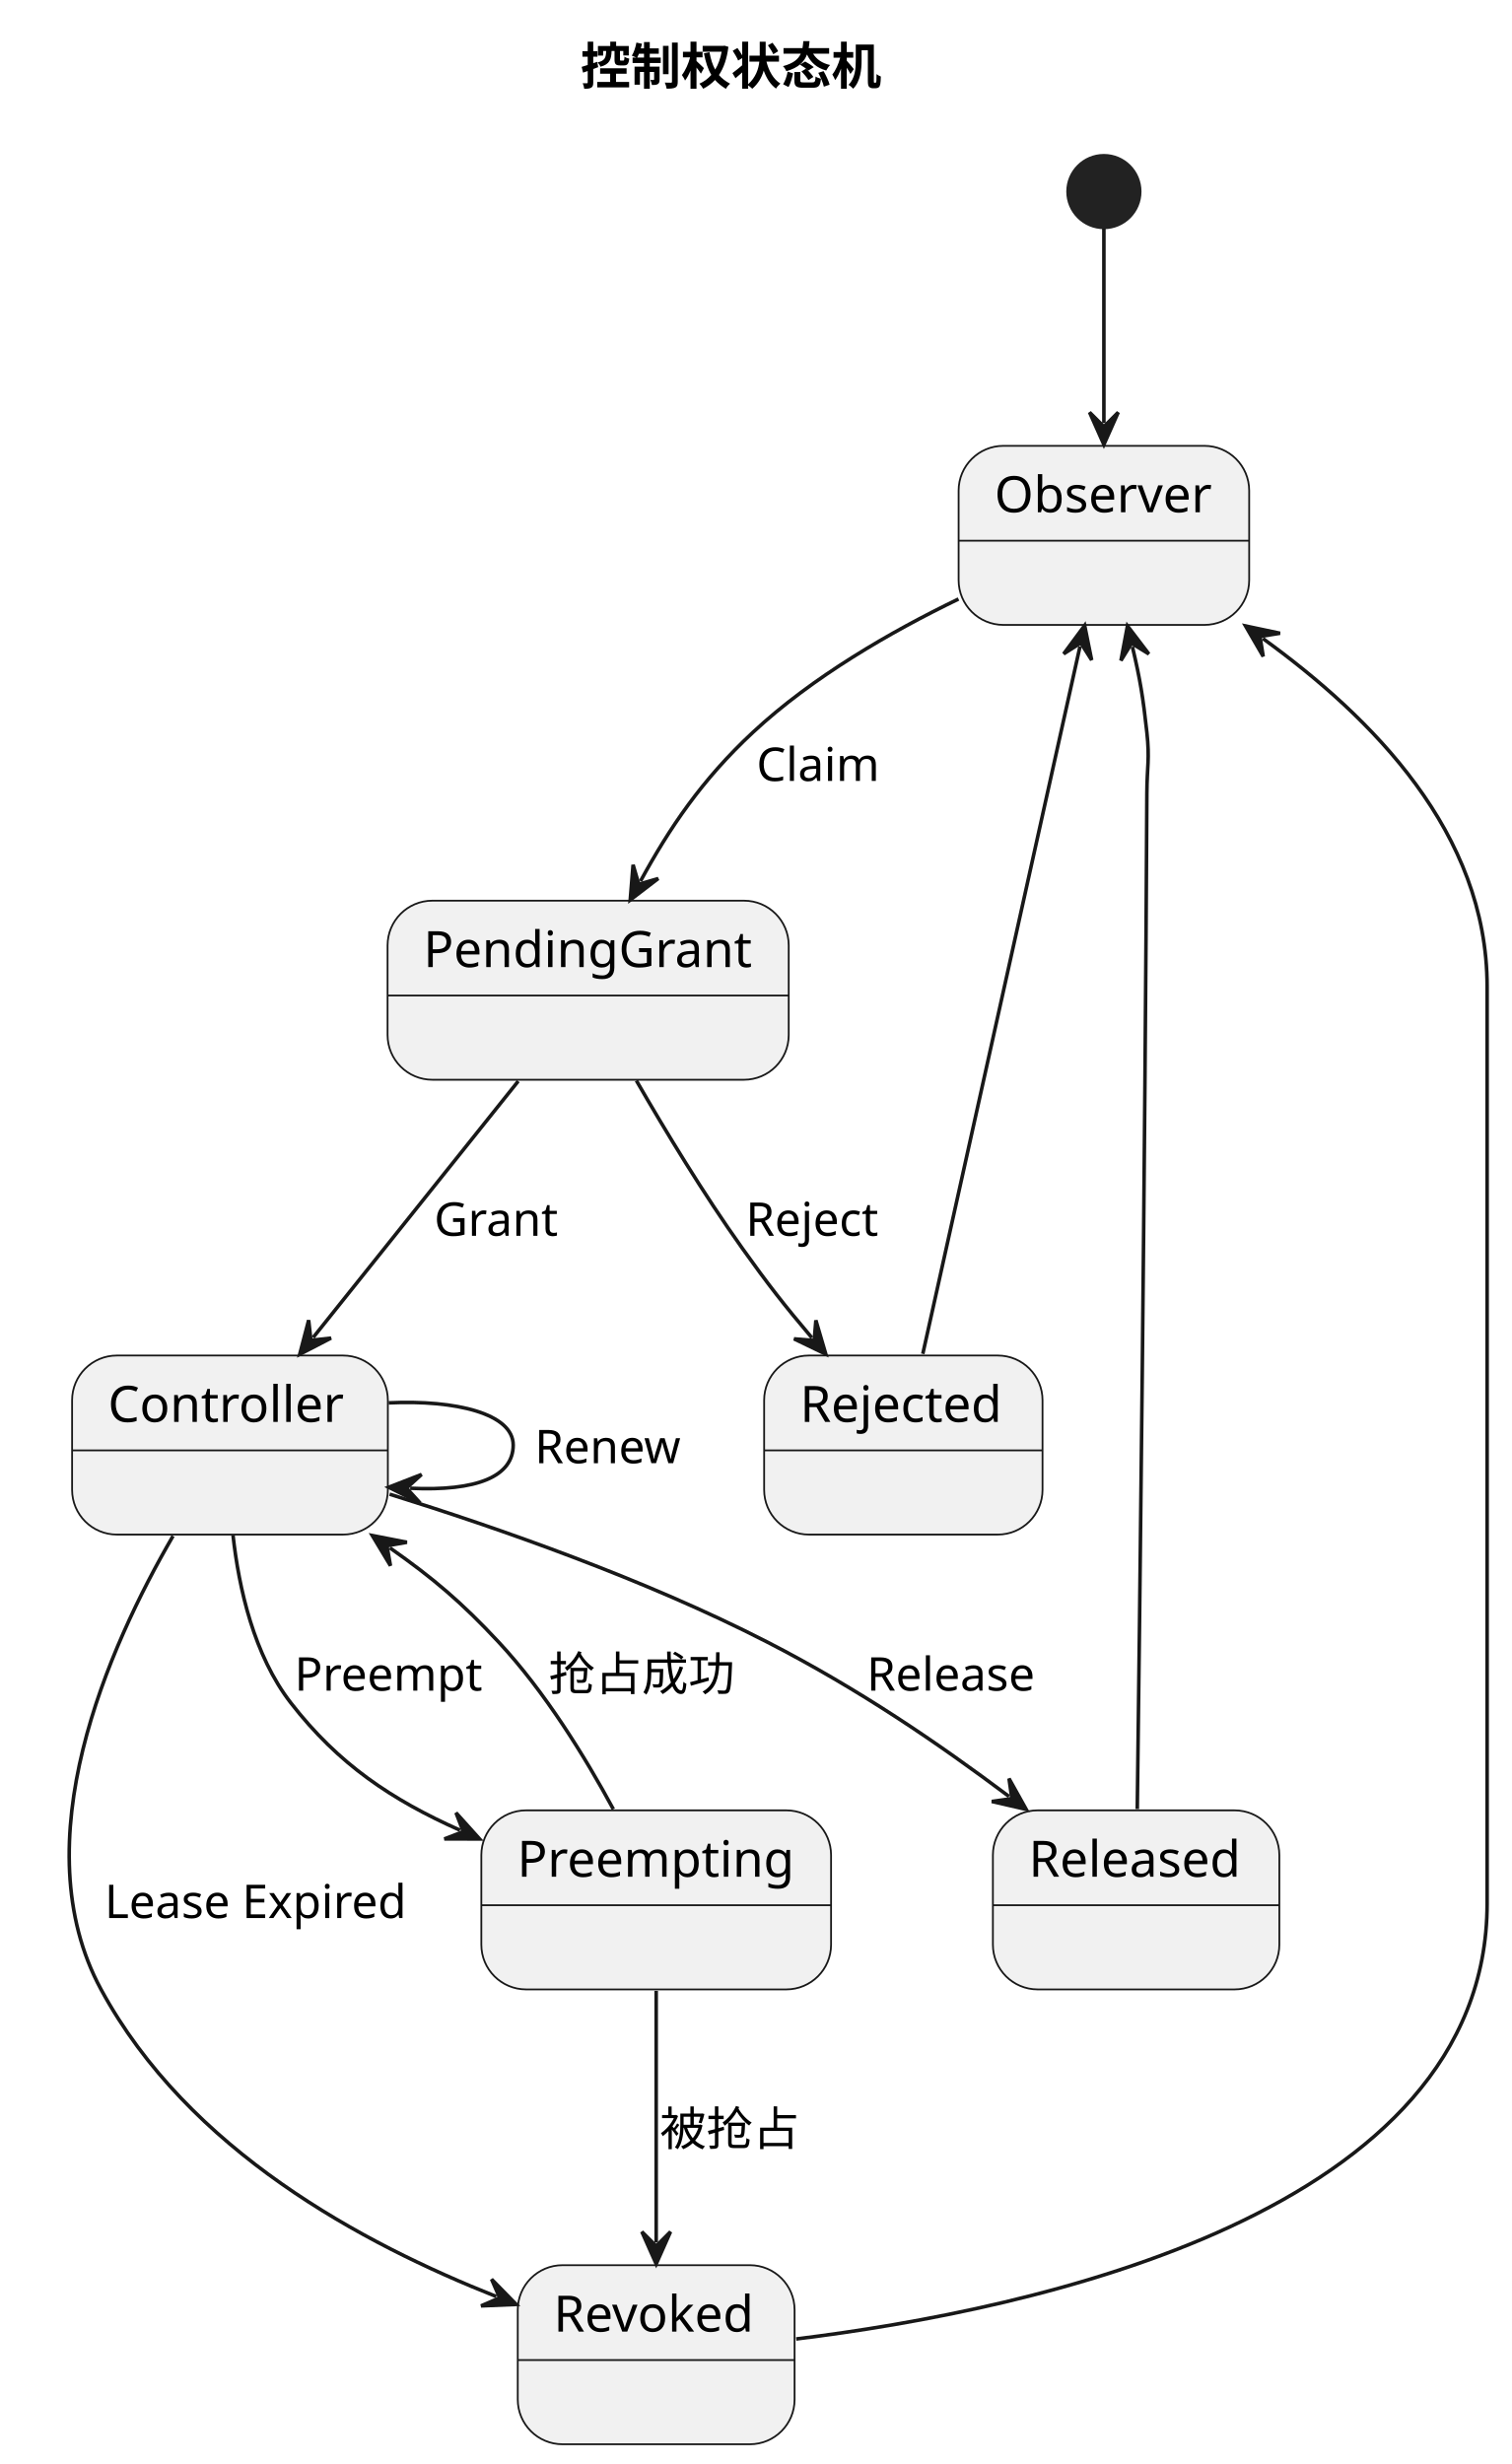
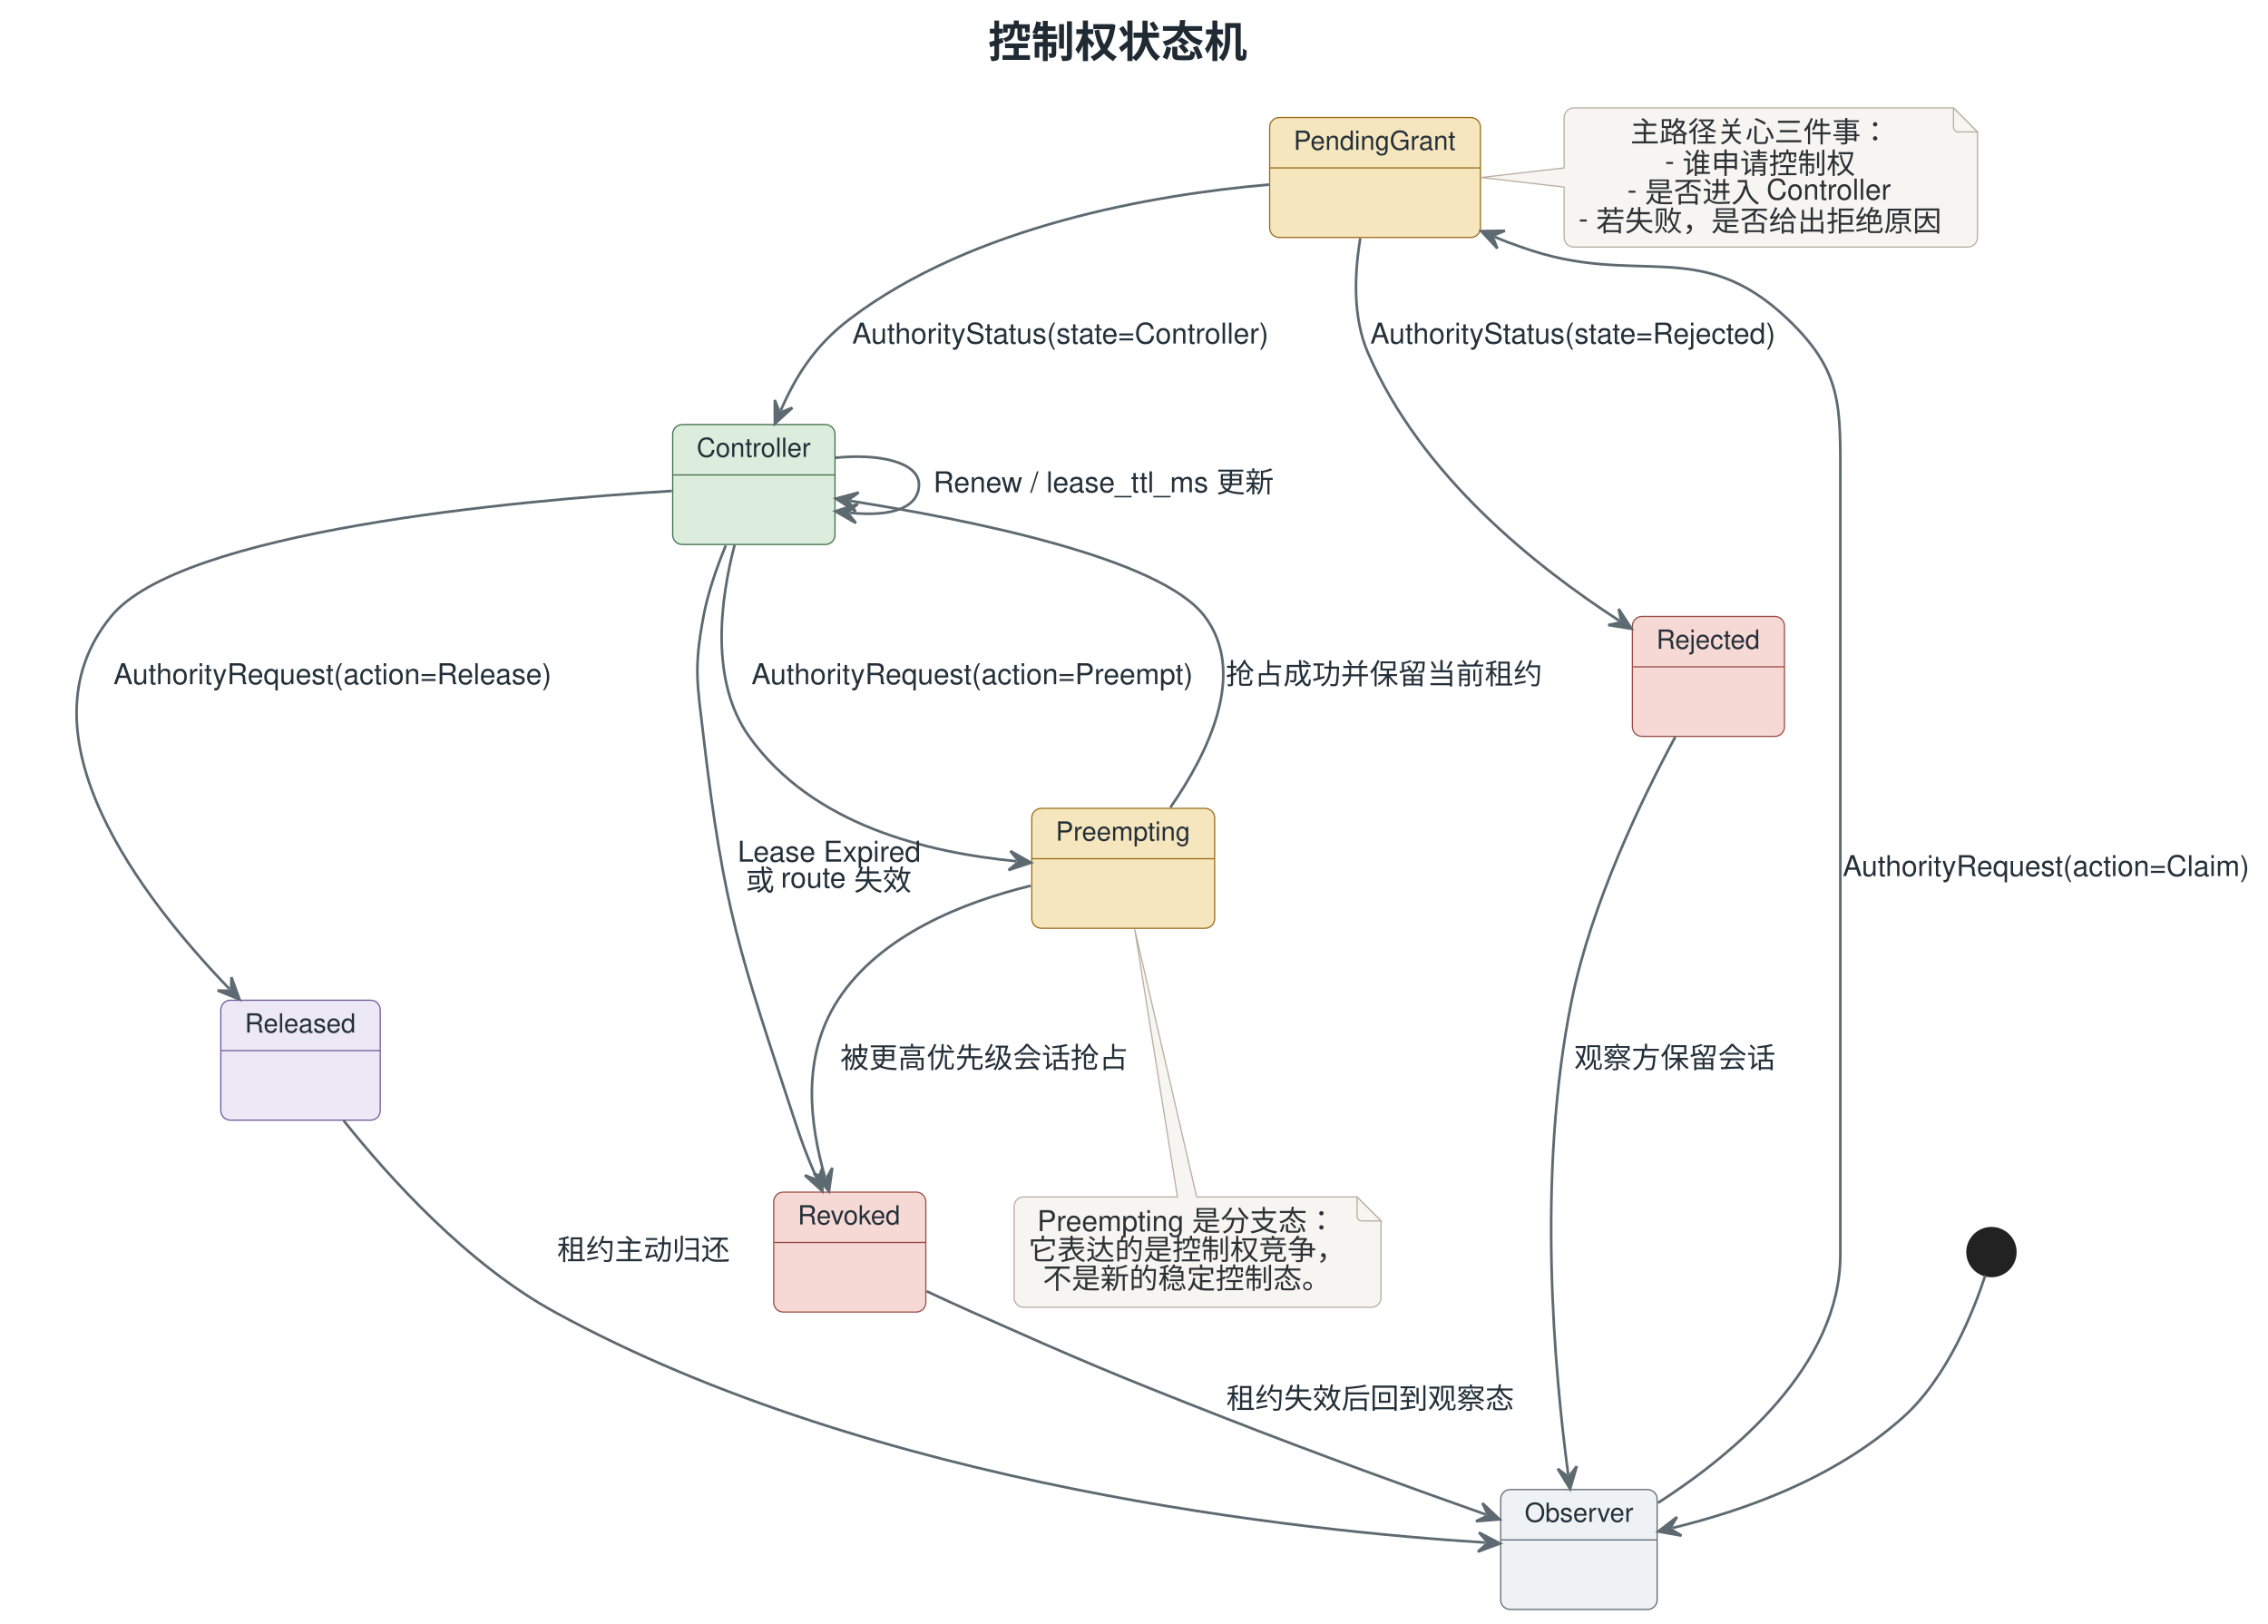
- <svg xmlns="http://www.w3.org/2000/svg" contentStyleType="text/css" data-diagram-type="STATE" height="688px" preserveAspectRatio="none" style="width:422px;height:688px;background:#FFFFFF;" version="1.1" viewBox="0 0 422 688" width="422px" zoomAndPan="magnify">
+ <svg xmlns="http://www.w3.org/2000/svg" contentStyleType="text/css" data-diagram-type="STATE" height="987.292px" preserveAspectRatio="none" style="width:1379px;height:987px;background:#FFFFFF;" version="1.1" viewBox="0 0 1379 987" width="1379.583px" zoomAndPan="magnify">
  <defs />
  <g>
-     <g class="title" data-source-line="1">
-       <text fill="#000000" font-family="sans-serif" font-size="14" font-weight="bold" lengthAdjust="spacing" textLength="84" x="162.105" y="23.535">控制权状态机</text>
+     <g class="title" data-source-line="2">
+       <text fill="#1F2A33" font-family="'Helvetica'" font-size="26.25" font-weight="bold" lengthAdjust="spacing" textLength="157.5" x="600.863" y="34.796">控制权状态机</text>
    </g>
-     <g class="start_entity" data-qualified-name=".start." data-source-line="5" id="ent0002">
-       <ellipse cx="308.21" cy="53.488" fill="#222222" rx="10" ry="10" style="stroke:#222222;stroke-width:1;" />
+     <g class="entity" data-qualified-name="Observer" id="ent0002">
+       <rect fill="#EEF2F4" height="72.917" rx="5.833" ry="5.833" style="stroke:#5E6A71;stroke-width:0.729;" width="95.135" x="912.45" y="905.625" />
+       <line style="stroke:#5E6A71;stroke-width:0.729;" x1="912.45" x2="1007.585" y1="936.25" y2="936.25" />
+       <text fill="#243039" font-family="'Helvetica'" font-size="16.042" lengthAdjust="spacing" textLength="65.968" x="927.033" y="925.269">Observer</text>
    </g>
-     <g class="entity" data-qualified-name="Observer" id="ent0003">
-       <rect fill="#F1F1F1" height="50" rx="12.5" ry="12.5" style="stroke:#181818;stroke-width:0.5;" width="81.127" x="267.65" y="124.488" />
-       <line style="stroke:#181818;stroke-width:0.5;" x1="267.65" x2="348.777" y1="150.977" y2="150.977" />
-       <text fill="#000000" font-family="sans-serif" font-size="14" lengthAdjust="spacing" textLength="61.127" x="277.65" y="143.023">Observer</text>
+     <g class="entity" data-qualified-name="PendingGrant" id="ent0003">
+       <rect fill="#F6E6BE" height="72.917" rx="5.833" ry="5.833" style="stroke:#9A6B18;stroke-width:0.729;" width="128.158" x="771.983" y="71.458" />
+       <line style="stroke:#9A6B18;stroke-width:0.729;" x1="771.983" x2="900.141" y1="102.083" y2="102.083" />
+       <text fill="#243039" font-family="'Helvetica'" font-size="16.042" lengthAdjust="spacing" textLength="98.992" x="786.567" y="91.102">PendingGrant</text>
    </g>
-     <g class="entity" data-qualified-name="PendingGrant" id="ent0005">
-       <rect fill="#F1F1F1" height="50" rx="12.5" ry="12.5" style="stroke:#181818;stroke-width:0.5;" width="112.005" x="108.21" y="251.488" />
-       <line style="stroke:#181818;stroke-width:0.5;" x1="108.21" x2="220.215" y1="277.977" y2="277.977" />
-       <text fill="#000000" font-family="sans-serif" font-size="14" lengthAdjust="spacing" textLength="92.005" x="118.21" y="270.023">PendingGrant</text>
+     <g class="entity" data-qualified-name="Controller" id="ent0004">
+       <rect fill="#DCECDD" height="72.917" rx="5.833" ry="5.833" style="stroke:#3F7047;stroke-width:0.729;" width="98.707" x="409.004" y="258.125" />
+       <line style="stroke:#3F7047;stroke-width:0.729;" x1="409.004" x2="507.711" y1="288.75" y2="288.75" />
+       <text fill="#243039" font-family="'Helvetica'" font-size="16.042" lengthAdjust="spacing" textLength="69.54" x="423.587" y="277.769">Controller</text>
    </g>
-     <g class="entity" data-qualified-name="Controller" id="ent0007">
-       <rect fill="#F1F1F1" height="50" rx="12.5" ry="12.5" style="stroke:#181818;stroke-width:0.5;" width="88.161" x="20.13" y="378.488" />
-       <line style="stroke:#181818;stroke-width:0.5;" x1="20.13" x2="108.291" y1="404.977" y2="404.977" />
-       <text fill="#000000" font-family="sans-serif" font-size="14" lengthAdjust="spacing" textLength="68.161" x="30.13" y="397.023">Controller</text>
+     <g class="entity" data-qualified-name="Preempting" id="ent0005">
+       <rect fill="#F6E6BE" height="72.917" rx="5.833" ry="5.833" style="stroke:#9A6B18;stroke-width:0.729;" width="111.2" x="627.346" y="491.458" />
+       <line style="stroke:#9A6B18;stroke-width:0.729;" x1="627.346" x2="738.546" y1="522.083" y2="522.083" />
+       <text fill="#243039" font-family="'Helvetica'" font-size="16.042" lengthAdjust="spacing" textLength="82.033" x="641.929" y="511.102">Preempting</text>
    </g>
-     <g class="entity" data-qualified-name="Rejected" id="ent0009">
-       <rect fill="#F1F1F1" height="50" rx="12.5" ry="12.5" style="stroke:#181818;stroke-width:0.5;" width="77.73" x="213.35" y="378.488" />
-       <line style="stroke:#181818;stroke-width:0.5;" x1="213.35" x2="291.079" y1="404.977" y2="404.977" />
-       <text fill="#000000" font-family="sans-serif" font-size="14" lengthAdjust="spacing" textLength="57.73" x="223.35" y="397.023">Rejected</text>
+     <g class="entity" data-qualified-name="Released" id="ent0006">
+       <rect fill="#ECE8F6" height="72.917" rx="5.833" ry="5.833" style="stroke:#6E5A9A;stroke-width:0.729;" width="96.944" x="134.254" y="608.125" />
+       <line style="stroke:#6E5A9A;stroke-width:0.729;" x1="134.254" x2="231.198" y1="638.75" y2="638.75" />
+       <text fill="#243039" font-family="'Helvetica'" font-size="16.042" lengthAdjust="spacing" textLength="67.778" x="148.838" y="627.769">Released</text>
    </g>
-     <g class="entity" data-qualified-name="Preempting" id="ent0013">
-       <rect fill="#F1F1F1" height="50" rx="12.5" ry="12.5" style="stroke:#181818;stroke-width:0.5;" width="97.649" x="134.39" y="505.488" />
-       <line style="stroke:#181818;stroke-width:0.5;" x1="134.39" x2="232.039" y1="531.977" y2="531.977" />
-       <text fill="#000000" font-family="sans-serif" font-size="14" lengthAdjust="spacing" textLength="77.649" x="144.39" y="524.023">Preempting</text>
+     <g class="entity" data-qualified-name="Revoked" id="ent0007">
+       <rect fill="#F6D8D5" height="72.917" rx="5.833" ry="5.833" style="stroke:#9A4D46;stroke-width:0.729;" width="92.48" x="470.444" y="724.792" />
+       <line style="stroke:#9A4D46;stroke-width:0.729;" x1="470.444" x2="562.923" y1="755.417" y2="755.417" />
+       <text fill="#243039" font-family="'Helvetica'" font-size="16.042" lengthAdjust="spacing" textLength="63.313" x="485.027" y="744.436">Revoked</text>
    </g>
-     <g class="entity" data-qualified-name="Revoked" id="ent0015">
-       <rect fill="#F1F1F1" height="50" rx="12.5" ry="12.5" style="stroke:#181818;stroke-width:0.5;" width="77.292" x="144.56" y="632.488" />
-       <line style="stroke:#181818;stroke-width:0.5;" x1="144.56" x2="221.852" y1="658.977" y2="658.977" />
-       <text fill="#000000" font-family="sans-serif" font-size="14" lengthAdjust="spacing" textLength="57.292" x="154.56" y="651.023">Revoked</text>
+     <g class="entity" data-qualified-name="Rejected" id="ent0008">
+       <rect fill="#F6D8D5" height="72.917" rx="5.833" ry="5.833" style="stroke:#9A4D46;stroke-width:0.729;" width="92.48" x="992.527" y="374.792" />
+       <line style="stroke:#9A4D46;stroke-width:0.729;" x1="992.527" x2="1085.007" y1="405.417" y2="405.417" />
+       <text fill="#243039" font-family="'Helvetica'" font-size="16.042" lengthAdjust="spacing" textLength="63.313" x="1007.11" y="394.436">Rejected</text>
    </g>
-     <g class="entity" data-qualified-name="Released" id="ent0018">
-       <rect fill="#F1F1F1" height="50" rx="12.5" ry="12.5" style="stroke:#181818;stroke-width:0.5;" width="79.978" x="277.22" y="505.488" />
-       <line style="stroke:#181818;stroke-width:0.5;" x1="277.22" x2="357.199" y1="531.977" y2="531.977" />
-       <text fill="#000000" font-family="sans-serif" font-size="14" lengthAdjust="spacing" textLength="59.978" x="287.22" y="524.023">Released</text>
+     <g class="start_entity" data-qualified-name=".start." data-source-line="12" id="ent0002">
+       <ellipse cx="1210.854" cy="761.25" fill="#222222" rx="14.583" ry="14.583" style="stroke:#222222;stroke-width:1.458;" />
    </g>
-     <g class="link" data-entity-1="ent0002" data-entity-2="ent0003" data-link-type="dependency" data-source-line="5" id="lnk4">
-       <path d="M308.21,63.848 C308.21,77.778 308.21,98.438 308.21,118.138" fill="none" id="*start*-to-Observer" style="stroke:#181818;stroke-width:1;" />
-       <polygon fill="#181818" points="308.21,124.138,312.21,115.138,308.21,119.138,304.21,115.138,308.21,124.138" style="stroke:#181818;stroke-width:1;" />
+     <g class="entity" data-qualified-name="GMN2" data-source-line="30" id="ent0003">
+       <path d="M951.038,71.458 L951.038,102.083 L900.448,107.917 L951.038,113.75 L951.038,144.375 A5.833,5.833 0 0 0 956.871,150.208 L1196.519,150.208 A5.833,5.833 0 0 0 1202.352,144.375 L1202.352,80.208 L1187.769,65.625 L956.871,65.625 A5.833,5.833 0 0 0 951.038,71.458" fill="#F7F5F1" style="stroke:#B7AEA1;stroke-width:0.729;" />
+       <path d="M1187.769,65.625 L1187.769,77.292 A2.917,2.917 0 0 0 1190.686,80.208 L1202.352,80.208 L1187.769,65.625" fill="#F7F5F1" style="stroke:#B7AEA1;stroke-width:0.729;" />
+       <text fill="#2D3135" font-family="'Helvetica'" font-size="17.5" lengthAdjust="spacing" textLength="157.5" x="991.382" y="86.392">主路径关心三件事：</text>
+       <text fill="#2D3135" font-family="'Helvetica'" font-size="17.5" lengthAdjust="spacing" textLength="115.69" x="1012.288" y="103.892">- 谁申请控制权</text>
+       <text fill="#2D3135" font-family="'Helvetica'" font-size="17.5" lengthAdjust="spacing" textLength="161.414" x="989.426" y="121.392">- 是否进入 Controller</text>
+       <text fill="#2D3135" font-family="'Helvetica'" font-size="17.5" lengthAdjust="spacing" textLength="220.69" x="959.788" y="138.892">- 若失败，是否给出拒绝原因</text>
    </g>
-     <g class="link" data-entity-1="ent0003" data-entity-2="ent0005" data-link-type="dependency" data-source-line="6" id="lnk6">
-       <path d="M267.62,167.258 C248.74,176.388 226.84,188.998 210.21,204.488 C195.91,217.798 186.935,231.182 178.835,246.022" fill="none" id="Observer-to-PendingGrant" style="stroke:#181818;stroke-width:1;" />
-       <polygon fill="#181818" points="175.96,251.288,183.783,245.305,178.356,246.899,176.761,241.472,175.96,251.288" style="stroke:#181818;stroke-width:1;" />
-       <text fill="#000000" font-family="sans-serif" font-size="13" lengthAdjust="spacing" textLength="35.826" x="211.21" y="218.057">Claim</text>
+     <g class="entity" data-qualified-name="GMN5" data-source-line="37" id="ent0006">
+       <path d="M616.583,733.542 L616.583,788.958 A5.833,5.833 0 0 0 622.417,794.792 L833.875,794.792 A5.833,5.833 0 0 0 839.708,788.958 L839.708,742.292 L825.125,727.708 L727.592,727.708 L689.908,564.871 L715.925,727.708 L622.417,727.708 A5.833,5.833 0 0 0 616.583,733.542" fill="#F7F5F1" style="stroke:#B7AEA1;stroke-width:0.729;" />
+       <path d="M825.125,727.708 L825.125,739.375 A2.917,2.917 0 0 0 828.042,742.292 L839.708,742.292 L825.125,727.708" fill="#F7F5F1" style="stroke:#B7AEA1;stroke-width:0.729;" />
+       <text fill="#2D3135" font-family="'Helvetica'" font-size="17.5" lengthAdjust="spacing" textLength="181.853" x="630.657" y="748.475">Preempting 是分支态：</text>
+       <text fill="#2D3135" font-family="'Helvetica'" font-size="17.5" lengthAdjust="spacing" textLength="192.5" x="625.333" y="765.975">它表达的是控制权竞争，</text>
+       <text fill="#2D3135" font-family="'Helvetica'" font-size="17.5" lengthAdjust="spacing" textLength="175" x="634.083" y="783.475">不是新的稳定控制态。</text>
    </g>
-     <g class="link" data-entity-1="ent0005" data-entity-2="ent0007" data-link-type="dependency" data-source-line="7" id="lnk8">
-       <path d="M144.69,301.888 C127.07,323.908 105.028,351.463 87.428,373.463" fill="none" id="PendingGrant-to-Controller" style="stroke:#181818;stroke-width:1;" />
-       <polygon fill="#181818" points="83.68,378.148,92.426,373.619,86.803,374.244,86.179,368.622,83.68,378.148" style="stroke:#181818;stroke-width:1;" />
-       <text fill="#000000" font-family="sans-serif" font-size="13" lengthAdjust="spacing" textLength="34.823" x="121.2" y="345.057">Grant</text>
+     <g class="link" data-entity-1="ent0002" data-entity-2="ent0002" data-link-type="dependency" data-source-line="12" id="lnk3">
+       <path d="M1207.077,775.469 C1200.281,796.279 1184.152,837.652 1156.896,861.875 C1114.385,899.66 1059.971,918.429 1016.775,929.031" fill="none" id="*start*-to-Observer" style="stroke:#5E6A71;stroke-width:1.604;" />
+       <polygon fill="#5E6A71" points="1008.277,931.117,1022.414,933.653,1015.359,929.379,1019.633,922.323,1008.277,931.117" style="stroke:#5E6A71;stroke-width:1.604;" />
    </g>
-     <g class="link" data-entity-1="ent0005" data-entity-2="ent0009" data-link-type="dependency" data-source-line="8" id="lnk10">
-       <path d="M177.68,301.728 C185.75,315.718 196.5,333.468 207.21,348.488 C214.37,358.518 218.997,364.474 226.687,373.534" fill="none" id="PendingGrant-to-Rejected" style="stroke:#181818;stroke-width:1;" />
-       <polygon fill="#181818" points="230.57,378.108,227.796,368.658,227.334,374.296,221.696,373.835,230.57,378.108" style="stroke:#181818;stroke-width:1;" />
-       <text fill="#000000" font-family="sans-serif" font-size="13" lengthAdjust="spacing" textLength="38.181" x="208.21" y="345.057">Reject</text>
+     <g class="link" data-entity-1="ent0002" data-entity-2="ent0003" data-link-type="dependency" data-source-line="14" id="lnk4">
+       <path d="M1008.146,913.704 C1054.929,883.56 1118.979,830.01 1118.979,762.708 C1118.979,293.125 1118.979,293.125 1118.979,293.125 C1118.979,246.808 1120.452,225.896 1086.896,193.958 C1032.923,142.567 995.108,175.569 925.021,150.208 C917.029,147.321 916.821,147.434 908.698,143.963" fill="none" id="Observer-to-PendingGrant" style="stroke:#5E6A71;stroke-width:1.604;" />
+       <polygon fill="#5E6A71" points="900.652,140.525,910.429,151.046,907.357,143.39,915.014,140.318,900.652,140.525" style="stroke:#5E6A71;stroke-width:1.604;" />
+       <text fill="#243039" font-family="'Helvetica'" font-size="17.5" lengthAdjust="spacing" textLength="247.538" x="1120.438" y="532.642">AuthorityRequest(action=Claim)</text>
    </g>
-     <g class="link" data-entity-1="ent0009" data-entity-2="ent0003" data-link-type="dependency" data-source-line="9" id="lnk11">
-       <path d="M257.65,378.028 C268.38,329.738 290.858,228.555 301.538,180.505" fill="none" id="Rejected-to-Observer" style="stroke:#181818;stroke-width:1;" />
-       <polygon fill="#181818" points="302.84,174.648,296.983,182.566,301.755,179.529,304.792,184.302,302.84,174.648" style="stroke:#181818;stroke-width:1;" />
+     <g class="link" data-entity-1="ent0003" data-entity-2="ent0004" data-link-type="dependency" data-source-line="15" id="lnk5">
+       <path d="M771.633,112.219 C702.304,118.271 591.865,136.938 516.688,193.958 C495.527,210.015 484.14,228.142 474.69,249.565" fill="none" id="PendingGrant-to-Controller" style="stroke:#5E6A71;stroke-width:1.604;" />
+       <polygon fill="#5E6A71" points="471.158,257.571,481.793,247.917,474.101,250.899,471.118,243.208,471.158,257.571" style="stroke:#5E6A71;stroke-width:1.604;" />
+       <text fill="#243039" font-family="'Helvetica'" font-size="17.5" lengthAdjust="spacing" textLength="254.348" x="518.146" y="208.892">AuthorityStatus(state=Controller)</text>
    </g>
-     <g class="link" data-entity-1="ent0007" data-entity-2="ent0007" data-link-type="dependency" data-source-line="10" id="lnk12">
-       <path d="M108.52,391.708 C127.3,390.818 143.29,394.748 143.29,403.488 C143.29,412.228 133.293,416.442 114.513,415.552" fill="none" id="Controller-to-Controller" style="stroke:#181818;stroke-width:1;" />
-       <polygon fill="#181818" points="108.52,415.268,117.321,419.69,113.514,415.505,117.699,411.699,108.52,415.268" style="stroke:#181818;stroke-width:1;" />
-       <text fill="#000000" font-family="sans-serif" font-size="13" lengthAdjust="spacing" textLength="40.79" x="149.29" y="408.557">Renew</text>
+     <g class="link" data-entity-1="ent0003" data-entity-2="ent0008" data-link-type="dependency" data-source-line="16" id="lnk6">
+       <path d="M827.108,144.812 C823.579,165.856 822.296,192.602 831.688,214.375 C864.194,289.727 934.278,344.753 984.693,377.493" fill="none" id="PendingGrant-to-Rejected" style="stroke:#5E6A71;stroke-width:1.604;" />
+       <polygon fill="#5E6A71" points="992.031,382.258,984.201,370.218,985.916,378.287,977.847,380.002,992.031,382.258" style="stroke:#5E6A71;stroke-width:1.604;" />
+       <text fill="#243039" font-family="'Helvetica'" font-size="17.5" lengthAdjust="spacing" textLength="247.555" x="833.146" y="208.892">AuthorityStatus(state=Rejected)</text>
    </g>
-     <g class="link" data-entity-1="ent0007" data-entity-2="ent0013" data-link-type="dependency" data-source-line="11" id="lnk14">
-       <path d="M65.06,428.678 C66.7,443.518 70.88,462.168 81.21,475.488 C94.53,492.668 109.401,502.544 128.431,511.034" fill="none" id="Controller-to-Preempting" style="stroke:#181818;stroke-width:1;" />
-       <polygon fill="#181818" points="133.91,513.478,127.321,506.159,129.344,511.441,124.061,513.464,133.91,513.478" style="stroke:#181818;stroke-width:1;" />
-       <text fill="#000000" font-family="sans-serif" font-size="13" lengthAdjust="spacing" textLength="52.171" x="82.21" y="472.057">Preempt</text>
+     <g class="link" data-entity-1="ent0008" data-entity-2="ent0002" data-link-type="dependency" data-source-line="17" id="lnk7">
+       <path d="M1018.587,448.029 C998.069,486.121 967.648,549.237 955.646,608.125 C933.975,714.467 945.33,835.264 953.511,896.544" fill="none" id="Rejected-to-Observer" style="stroke:#5E6A71;stroke-width:1.604;" />
+       <polygon fill="#5E6A71" points="954.669,905.217,958.714,891.435,953.704,897.989,947.15,892.979,954.669,905.217" style="stroke:#5E6A71;stroke-width:1.604;" />
+       <text fill="#243039" font-family="'Helvetica'" font-size="17.5" lengthAdjust="spacing" textLength="122.5" x="957.104" y="649.309">观察方保留会话</text>
    </g>
-     <g class="link" data-entity-1="ent0013" data-entity-2="ent0007" data-link-type="dependency" data-source-line="13" id="lnk17">
-       <path d="M171.25,505.168 C163.39,490.648 152.17,472.378 139.21,458.488 C128.92,447.458 120.995,440.69 108.855,432.19" fill="none" id="Preempting-to-Controller" style="stroke:#181818;stroke-width:1;" />
-       <polygon fill="#181818" points="103.94,428.748,109.018,437.187,108.036,431.616,113.607,430.634,103.94,428.748" style="stroke:#181818;stroke-width:1;" />
-       <text fill="#000000" font-family="sans-serif" font-size="13" lengthAdjust="spacing" textLength="52" x="153.17" y="472.057">抢占成功</text>
+     <g class="link" data-entity-1="ent0004" data-entity-2="ent0004" data-link-type="dependency" data-source-line="19" id="lnk8">
+       <path d="M507.952,278.323 C534.538,275.567 558.746,280.992 558.746,294.583 C558.746,308.175 543.241,314.502 516.655,311.746" fill="none" id="Controller-to-Controller" style="stroke:#5E6A71;stroke-width:1.604;" />
+       <polygon fill="#5E6A71" points="507.952,310.844,520.406,318,515.205,311.596,521.609,306.395,507.952,310.844" style="stroke:#5E6A71;stroke-width:1.604;" />
+       <text fill="#243039" font-family="'Helvetica'" font-size="17.5" lengthAdjust="spacing" textLength="207.163" x="567.496" y="299.309">Renew / lease_ttl_ms 更新</text>
    </g>
-     <g class="link" data-entity-1="ent0013" data-entity-2="ent0015" data-link-type="dependency" data-source-line="12" id="lnk16">
-       <path d="M183.21,555.888 C183.21,577.908 183.21,604.148 183.21,626.148" fill="none" id="Preempting-to-Revoked" style="stroke:#181818;stroke-width:1;" />
-       <polygon fill="#181818" points="183.21,632.148,187.21,623.148,183.21,627.148,179.21,623.148,183.21,632.148" style="stroke:#181818;stroke-width:1;" />
-       <text fill="#000000" font-family="sans-serif" font-size="13" lengthAdjust="spacing" textLength="39" x="184.21" y="599.057">被抢占</text>
+     <g class="link" data-entity-1="ent0004" data-entity-2="ent0005" data-link-type="dependency" data-source-line="20" id="lnk9">
+       <path d="M446.629,331.435 C437.981,364.613 431.462,414.021 455.438,447.708 C494.113,502.017 564.197,518.377 618.112,523.627" fill="none" id="Controller-to-Preempting" style="stroke:#5E6A71;stroke-width:1.604;" />
+       <polygon fill="#5E6A71" points="626.821,524.475,614.323,517.397,619.563,523.768,613.192,529.009,626.821,524.475" style="stroke:#5E6A71;stroke-width:1.604;" />
+       <text fill="#243039" font-family="'Helvetica'" font-size="17.5" lengthAdjust="spacing" textLength="268.951" x="456.896" y="415.975">AuthorityRequest(action=Preempt)</text>
    </g>
-     <g class="link" data-entity-1="ent0007" data-entity-2="ent0018" data-link-type="dependency" data-source-line="14" id="lnk19">
-       <path d="M108.78,417.208 C139.3,426.708 180.24,441.038 214.21,458.488 C239.9,471.688 261.901,486.738 281.721,501.608" fill="none" id="Controller-to-Released" style="stroke:#181818;stroke-width:1;" />
-       <polygon fill="#181818" points="286.52,505.208,281.721,496.608,282.521,502.208,276.92,503.007,286.52,505.208" style="stroke:#181818;stroke-width:1;" />
-       <text fill="#000000" font-family="sans-serif" font-size="13" lengthAdjust="spacing" textLength="47.512" x="241.98" y="472.057">Release</text>
+     <g class="link" data-entity-1="ent0005" data-entity-2="ent0004" data-link-type="dependency" data-source-line="21" id="lnk10">
+       <path d="M711.623,490.919 C734.431,458.077 758.523,409.31 732.521,374.792 C705.556,338.99 588.316,315.813 516.857,304.511" fill="none" id="Preempting-to-Controller" style="stroke:#5E6A71;stroke-width:1.604;" />
+       <polygon fill="#5E6A71" points="508.215,303.144,520.267,310.956,515.417,304.283,522.09,299.432,508.215,303.144" style="stroke:#5E6A71;stroke-width:1.604;" />
+       <text fill="#243039" font-family="'Helvetica'" font-size="17.5" lengthAdjust="spacing" textLength="192.5" x="745.237" y="415.975">抢占成功并保留当前租约</text>
    </g>
-     <g class="link" data-entity-1="ent0007" data-entity-2="ent0015" data-link-type="dependency" data-source-line="15" id="lnk20">
-       <path d="M48.31,428.888 C30.25,459.948 6,514.498 28.21,555.488 C52.62,600.528 101.202,626.439 138.572,641.239" fill="none" id="Controller-to-Revoked" style="stroke:#181818;stroke-width:1;" />
-       <polygon fill="#181818" points="144.15,643.448,137.255,636.415,139.501,641.607,134.31,643.853,144.15,643.448" style="stroke:#181818;stroke-width:1;" />
-       <text fill="#000000" font-family="sans-serif" font-size="13" lengthAdjust="spacing" textLength="87.039" x="29.21" y="535.557">Lease Expired</text>
+     <g class="link" data-entity-1="ent0005" data-entity-2="ent0007" data-link-type="dependency" data-source-line="22" id="lnk11">
+       <path d="M626.748,538.504 C586.527,548.304 535.121,568.21 509.396,608.125 C487.127,642.688 492.32,683.037 501.639,715.85" fill="none" id="Preempting-to-Revoked" style="stroke:#5E6A71;stroke-width:1.604;" />
+       <polygon fill="#5E6A71" points="504.029,724.267,506.055,710.047,502.037,717.252,494.832,713.235,504.029,724.267" style="stroke:#5E6A71;stroke-width:1.604;" />
+       <text fill="#243039" font-family="'Helvetica'" font-size="17.5" lengthAdjust="spacing" textLength="175" x="510.854" y="649.309">被更高优先级会话抢占</text>
    </g>
-     <g class="link" data-entity-1="ent0018" data-entity-2="ent0003" data-link-type="dependency" data-source-line="16" id="lnk21">
-       <path d="M317.53,505.128 C318.19,453.078 319.7,327.098 320.21,221.488 C320.25,213.928 321.03,211.998 320.21,204.488 C319.13,194.658 318.364,189.837 316.174,180.596" fill="none" id="Released-to-Observer" style="stroke:#181818;stroke-width:1;" />
-       <polygon fill="#181818" points="314.79,174.758,312.973,184.438,315.943,179.624,320.758,182.593,314.79,174.758" style="stroke:#181818;stroke-width:1;" />
+     <g class="link" data-entity-1="ent0004" data-entity-2="ent0006" data-link-type="dependency" data-source-line="24" id="lnk12">
+       <path d="M408.538,298.492 C313.09,304.354 110.104,322.773 67.521,374.792 C8.75,446.585 86.812,546.552 139.56,601.327" fill="none" id="Controller-to-Released" style="stroke:#5E6A71;stroke-width:1.604;" />
+       <polygon fill="#5E6A71" points="145.629,607.629,140.727,594.129,140.571,602.377,132.323,602.221,145.629,607.629" style="stroke:#5E6A71;stroke-width:1.604;" />
+       <text fill="#243039" font-family="'Helvetica'" font-size="17.5" lengthAdjust="spacing" textLength="267.02" x="68.979" y="415.975">AuthorityRequest(action=Release)</text>
    </g>
-     <g class="link" data-entity-1="ent0015" data-entity-2="ent0003" data-link-type="dependency" data-source-line="17" id="lnk22">
-       <path d="M222.3,653.088 C288.42,644.958 415.21,618.078 415.21,531.488 C415.21,275.488 415.21,275.488 415.21,275.488 C415.21,232.498 383.09,200.367 352.61,178.297" fill="none" id="Revoked-to-Observer" style="stroke:#181818;stroke-width:1;" />
-       <polygon fill="#181818" points="347.75,174.778,352.694,183.297,351.8,177.711,357.386,176.817,347.75,174.778" style="stroke:#181818;stroke-width:1;" />
+     <g class="link" data-entity-1="ent0004" data-entity-2="ent0007" data-link-type="dependency" data-source-line="25" id="lnk13">
+       <path d="M441.277,331.669 C435.808,344.896 430.471,360.223 427.729,374.792 C421.75,406.642 423.967,415.523 427.729,447.708 C440.125,553.569 449.837,579.79 483.146,681.042 C487.885,695.435 490.659,702.85 496.507,716.194" fill="none" id="Controller-to-Revoked" style="stroke:#5E6A71;stroke-width:1.604;" />
+       <polygon fill="#5E6A71" points="500.019,724.208,500.093,709.846,497.092,717.53,489.408,714.529,500.019,724.208" style="stroke:#5E6A71;stroke-width:1.604;" />
+       <text fill="#243039" font-family="'Helvetica'" font-size="17.5" lengthAdjust="spacing" textLength="111.879" x="448.51" y="523.892">Lease Expired</text>
+       <text fill="#243039" font-family="'Helvetica'" font-size="17.5" lengthAdjust="spacing" textLength="102.112" x="453.394" y="541.392">或 route 失效</text>
+     </g>
+     <g class="link" data-entity-1="ent0006" data-entity-2="ent0002" data-link-type="dependency" data-source-line="26" id="lnk14">
+       <path d="M208.863,681.188 C236.76,716.158 284.215,768.644 337.312,797.708 C532.16,904.342 794.473,931.051 903.28,937.862" fill="none" id="Released-to-Observer" style="stroke:#5E6A71;stroke-width:1.604;" />
+       <polygon fill="#5E6A71" points="912.013,938.408,899.278,931.766,904.735,937.953,898.549,943.41,912.013,938.408" style="stroke:#5E6A71;stroke-width:1.604;" />
+       <text fill="#243039" font-family="'Helvetica'" font-size="17.5" lengthAdjust="spacing" textLength="105" x="338.771" y="765.975">租约主动归还</text>
+     </g>
+     <g class="link" data-entity-1="ent0007" data-entity-2="ent0002" data-link-type="dependency" data-source-line="27" id="lnk15">
+       <path d="M563.369,785.05 C572.513,789.323 582.065,793.712 591.062,797.708 C658.496,827.677 675.485,834.969 744.188,861.875 C801.383,884.275 859.62,905.303 903.53,920.834" fill="none" id="Revoked-to-Observer" style="stroke:#5E6A71;stroke-width:1.604;" />
+       <polygon fill="#5E6A71" points="911.779,923.752,901.351,913.876,904.905,921.321,897.46,924.875,911.779,923.752" style="stroke:#5E6A71;stroke-width:1.604;" />
+       <text fill="#243039" font-family="'Helvetica'" font-size="17.5" lengthAdjust="spacing" textLength="175" x="745.646" y="856.392">租约失效后回到观察态</text>
    </g>
  </g>
</svg>
